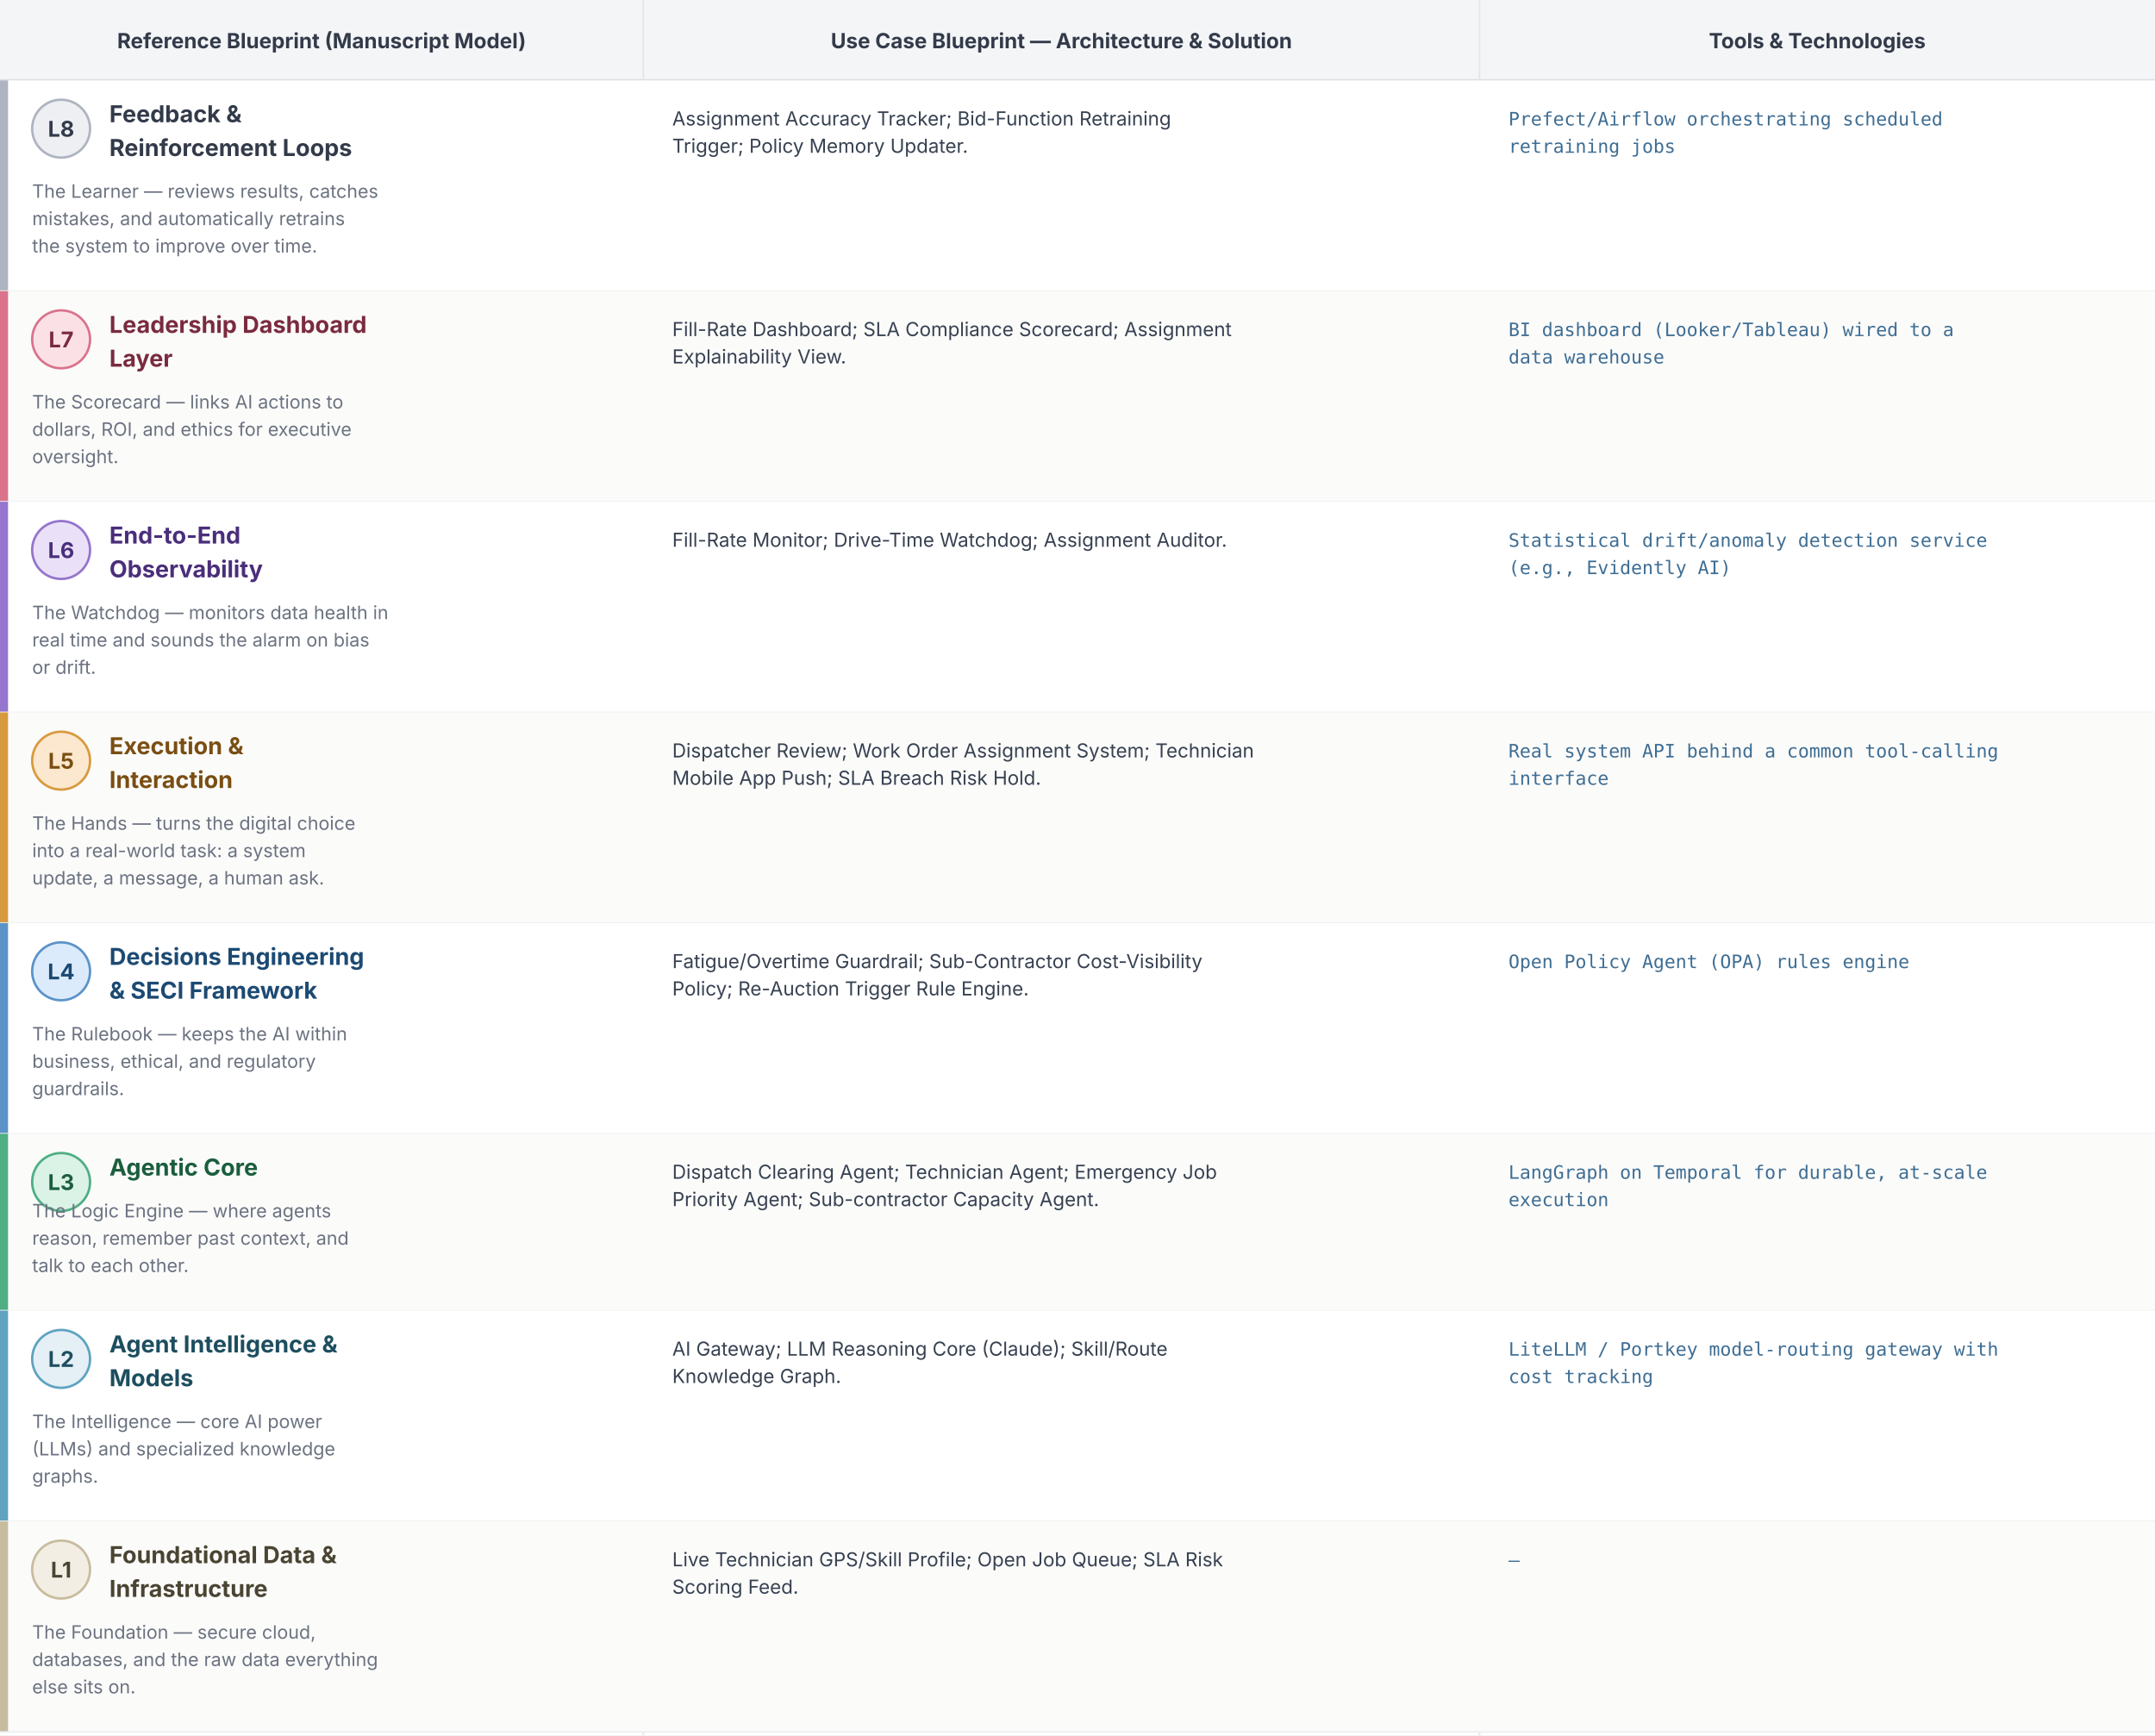
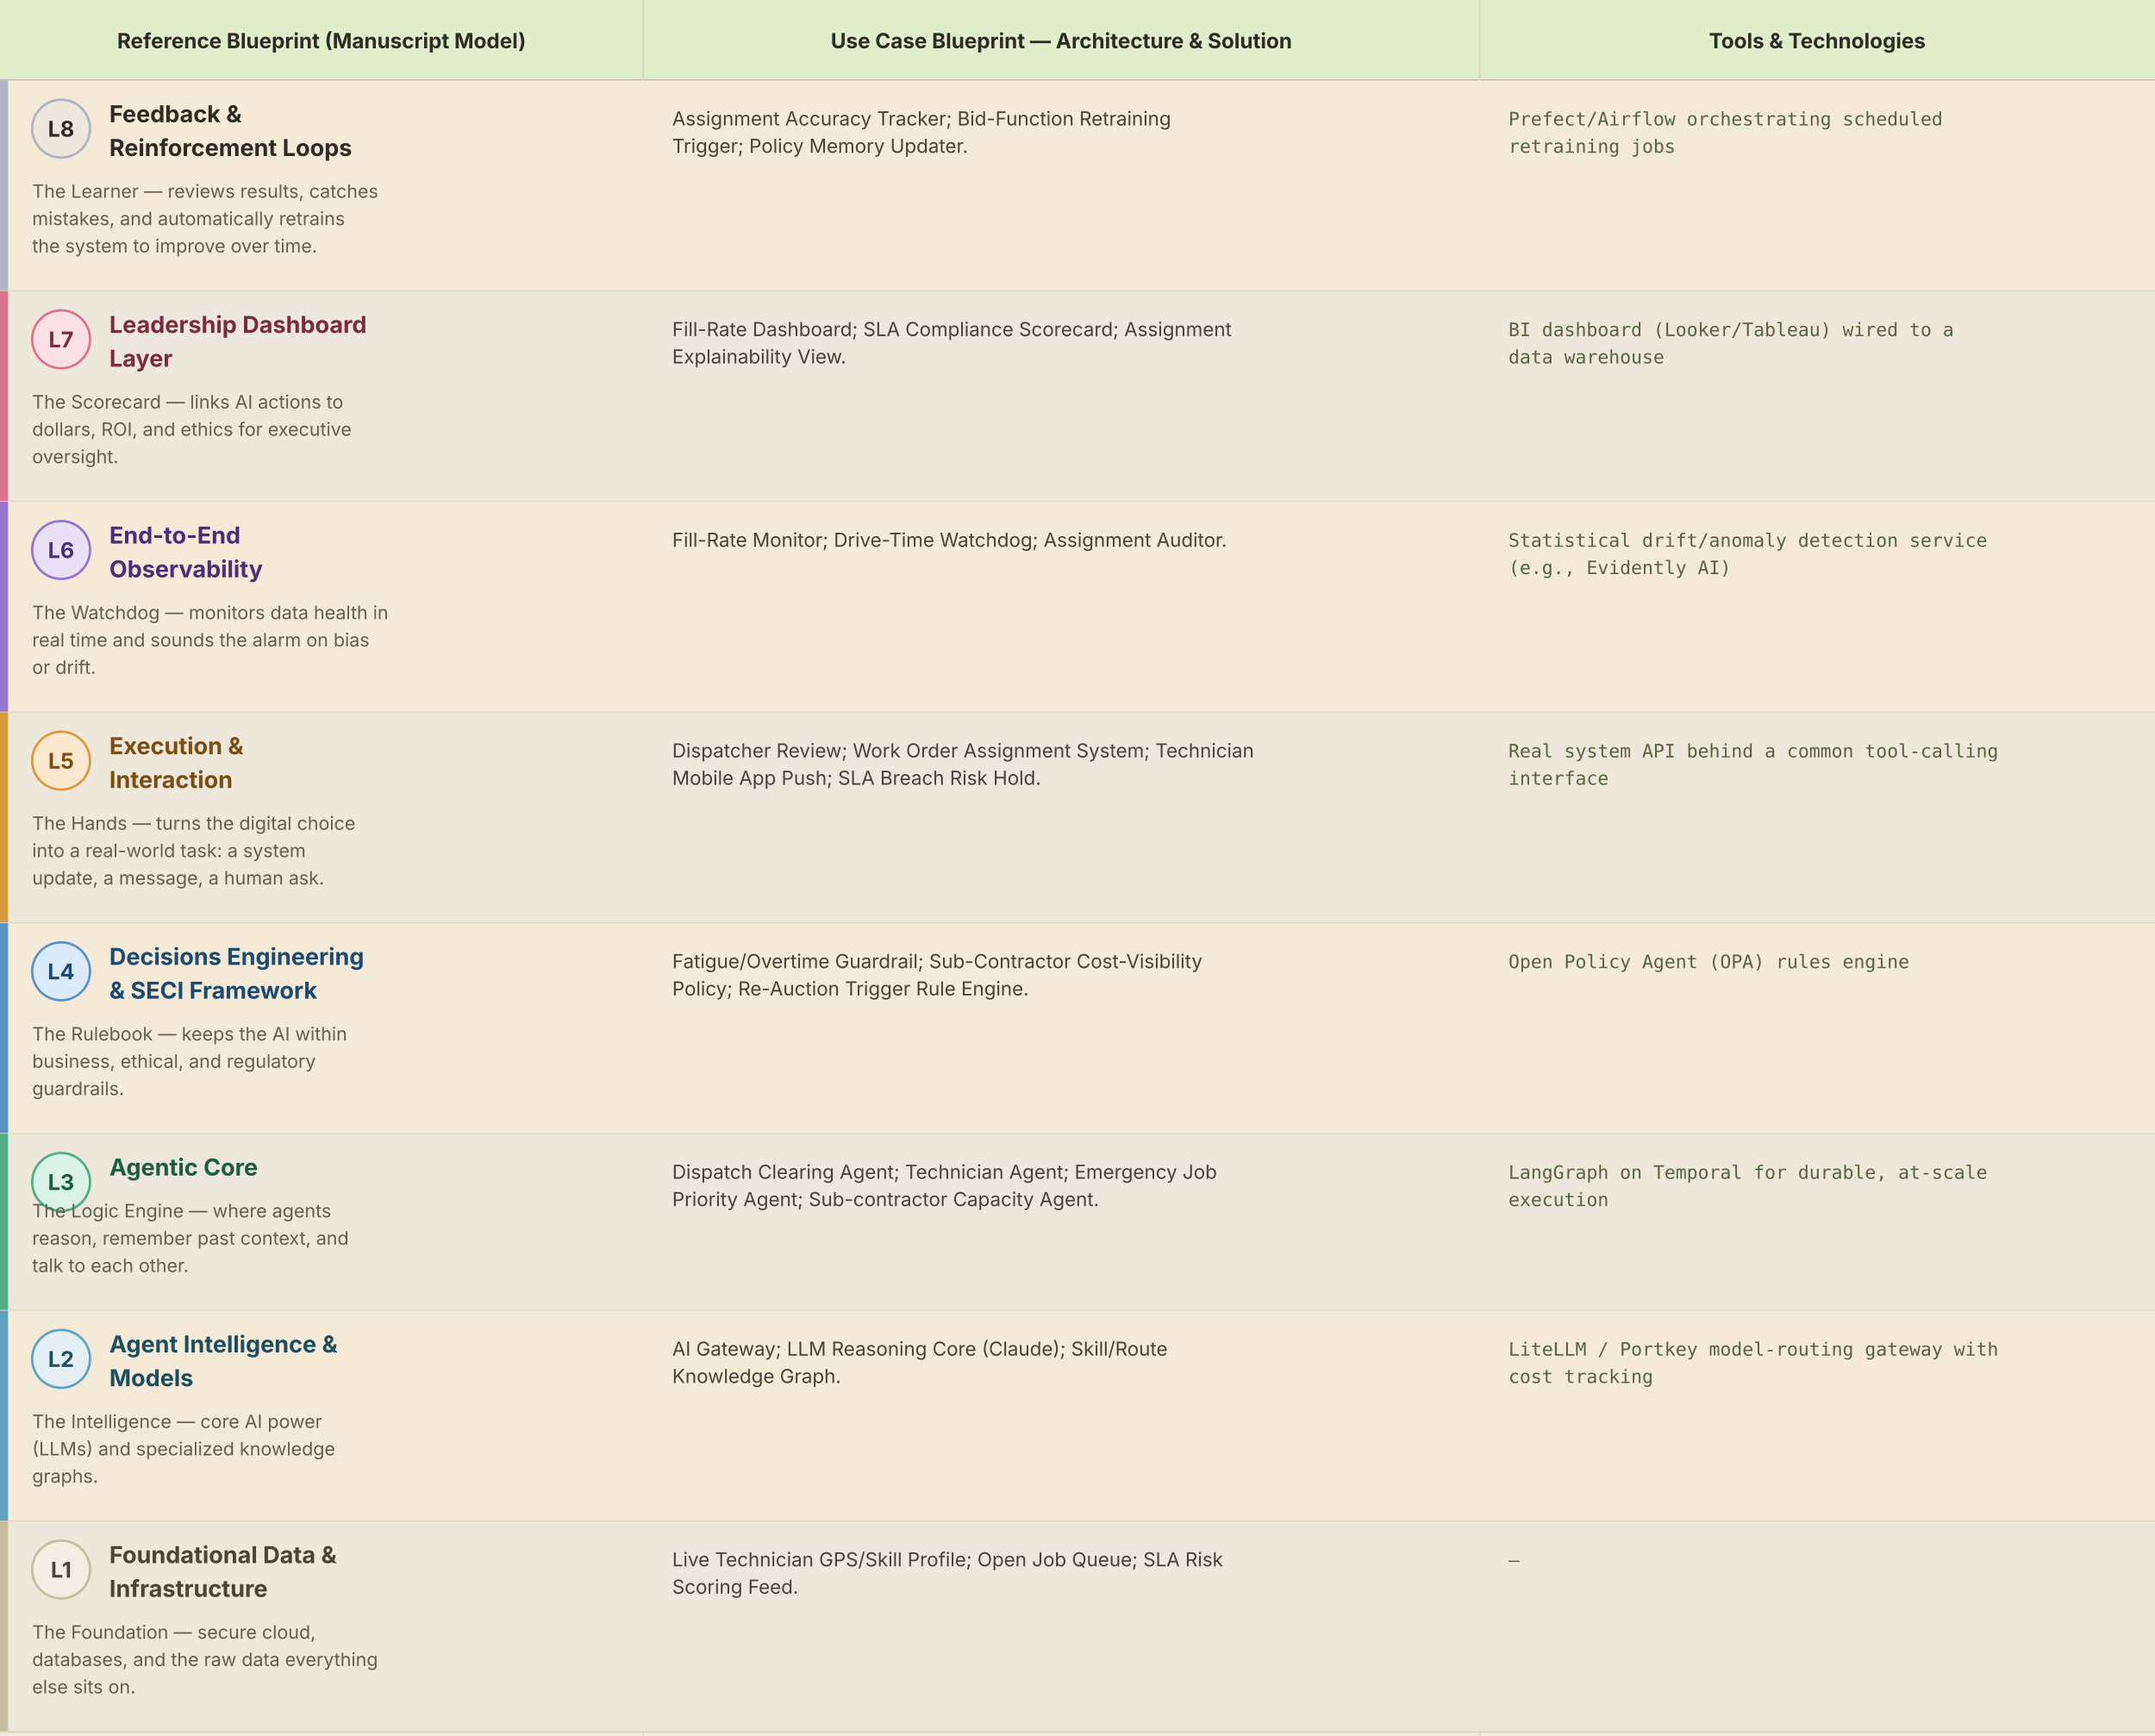
<svg xmlns="http://www.w3.org/2000/svg" viewBox="0 0 1340 1079" font-family="'Inter','IBM Plex Sans',-apple-system,sans-serif">
-   <rect width="1340" height="1079" fill="#FFFFFF" />
-   <rect x="0" y="0" width="1340" height="50" fill="#F4F5F7" />
-   <text x="200.0" y="30.0" text-anchor="middle" font-size="13" font-weight="700" fill="#333B4A">Reference Blueprint (Manuscript Model)</text>
-   <text x="660.0" y="30.0" text-anchor="middle" font-size="13" font-weight="700" fill="#333B4A">Use Case Blueprint — Architecture &amp; Solution</text>
-   <text x="1130.0" y="30.0" text-anchor="middle" font-size="13" font-weight="700" fill="#333B4A">Tools &amp; Technologies</text>
-   <line x1="0" y1="50" x2="1340" y2="50" stroke="#D8DCE2" stroke-width="1.5" />
-   <line x1="400" y1="0" x2="400" y2="1079" stroke="#E2E5EA" stroke-width="1" />
-   <line x1="920" y1="0" x2="920" y2="1079" stroke="#E2E5EA" stroke-width="1" />
-   <rect x="0" y="50.0" width="1340" height="131.0" fill="#FFFFFF" />
+   <rect width="1340" height="1079" fill="#f5ead8" />
+   <rect x="0" y="0" width="1340" height="50" fill="#e1eecc" />
+   <text x="200.0" y="30.0" text-anchor="middle" font-size="13" font-weight="700" fill="#2e2b25">Reference Blueprint (Manuscript Model)</text>
+   <text x="660.0" y="30.0" text-anchor="middle" font-size="13" font-weight="700" fill="#2e2b25">Use Case Blueprint — Architecture &amp; Solution</text>
+   <text x="1130.0" y="30.0" text-anchor="middle" font-size="13" font-weight="700" fill="#2e2b25">Tools &amp; Technologies</text>
+   <line x1="0" y1="50" x2="1340" y2="50" stroke="#c0b6a5" stroke-width="1.5" />
+   <line x1="400" y1="0" x2="400" y2="1079" stroke="#dcd3c4" stroke-width="1" />
+   <line x1="920" y1="0" x2="920" y2="1079" stroke="#dcd3c4" stroke-width="1" />
+   <rect x="0" y="50.0" width="1340" height="131.0" fill="#f5ead8" />
  <rect x="0" y="50.0" width="5" height="131.0" fill="#AEB4C0" />
-   <circle cx="38" cy="80.0" r="18" fill="#EDEFF3" stroke="#AEB4C0" stroke-width="1.5" />
-   <text x="38" y="85.0" text-anchor="middle" font-size="13.5" font-weight="700" fill="#333B4A">L8</text>
-   <text x="68" y="76.0" font-size="14.5" font-weight="700" fill="#333B4A">Feedback &amp;</text>
-   <text x="68" y="97.0" font-size="14.5" font-weight="700" fill="#333B4A">Reinforcement Loops</text>
-   <text x="20" y="123.0" font-size="11.5" fill="#6B7280">The Learner — reviews results, catches</text>
-   <text x="20" y="140.0" font-size="11.5" fill="#6B7280">mistakes, and automatically retrains</text>
-   <text x="20" y="157.0" font-size="11.5" fill="#6B7280">the system to improve over time.</text>
-   <text x="418" y="78.0" font-size="12" fill="#374151">Assignment Accuracy Tracker; Bid-Function Retraining</text>
-   <text x="418" y="95.0" font-size="12" fill="#374151">Trigger; Policy Memory Updater.</text>
-   <text x="938" y="78.0" font-size="11.5" font-family="'IBM Plex Mono',monospace" fill="#3E6D93">Prefect/Airflow orchestrating scheduled</text>
-   <text x="938" y="95.0" font-size="11.5" font-family="'IBM Plex Mono',monospace" fill="#3E6D93">retraining jobs</text>
-   <line x1="0" y1="181.0" x2="1340" y2="181.0" stroke="#EDEEF1" stroke-width="1" />
-   <rect x="0" y="181.0" width="1340" height="131.0" fill="#FBFBFA" />
+   <circle cx="38" cy="80.0" r="18" fill="#eee7db" stroke="#AEB4C0" stroke-width="1.5" />
+   <text x="38" y="85.0" text-anchor="middle" font-size="13.5" font-weight="700" fill="#2e2b25">L8</text>
+   <text x="68" y="76.0" font-size="14.5" font-weight="700" fill="#2e2b25">Feedback &amp;</text>
+   <text x="68" y="97.0" font-size="14.5" font-weight="700" fill="#2e2b25">Reinforcement Loops</text>
+   <text x="20" y="123.0" font-size="11.5" fill="#645c50">The Learner — reviews results, catches</text>
+   <text x="20" y="140.0" font-size="11.5" fill="#645c50">mistakes, and automatically retrains</text>
+   <text x="20" y="157.0" font-size="11.5" fill="#645c50">the system to improve over time.</text>
+   <text x="418" y="78.0" font-size="12" fill="#474238">Assignment Accuracy Tracker; Bid-Function Retraining</text>
+   <text x="418" y="95.0" font-size="12" fill="#474238">Trigger; Policy Memory Updater.</text>
+   <text x="938" y="78.0" font-size="11.5" font-family="'IBM Plex Mono',monospace" fill="#56633f">Prefect/Airflow orchestrating scheduled</text>
+   <text x="938" y="95.0" font-size="11.5" font-family="'IBM Plex Mono',monospace" fill="#56633f">retraining jobs</text>
+   <line x1="0" y1="181.0" x2="1340" y2="181.0" stroke="#dcd3c4" stroke-width="1" />
+   <rect x="0" y="181.0" width="1340" height="131.0" fill="#eee7db" />
  <rect x="0" y="181.0" width="5" height="131.0" fill="#D9748C" />
  <circle cx="38" cy="211.0" r="18" fill="#FBE1E6" stroke="#D9748C" stroke-width="1.5" />
  <text x="38" y="216.0" text-anchor="middle" font-size="13.5" font-weight="700" fill="#7A2B3F">L7</text>
  <text x="68" y="207.0" font-size="14.5" font-weight="700" fill="#7A2B3F">Leadership Dashboard</text>
  <text x="68" y="228.0" font-size="14.5" font-weight="700" fill="#7A2B3F">Layer</text>
-   <text x="20" y="254.0" font-size="11.5" fill="#6B7280">The Scorecard — links AI actions to</text>
-   <text x="20" y="271.0" font-size="11.5" fill="#6B7280">dollars, ROI, and ethics for executive</text>
-   <text x="20" y="288.0" font-size="11.5" fill="#6B7280">oversight.</text>
-   <text x="418" y="209.0" font-size="12" fill="#374151">Fill-Rate Dashboard; SLA Compliance Scorecard; Assignment</text>
-   <text x="418" y="226.0" font-size="12" fill="#374151">Explainability View.</text>
-   <text x="938" y="209.0" font-size="11.5" font-family="'IBM Plex Mono',monospace" fill="#3E6D93">BI dashboard (Looker/Tableau) wired to a</text>
-   <text x="938" y="226.0" font-size="11.5" font-family="'IBM Plex Mono',monospace" fill="#3E6D93">data warehouse</text>
-   <line x1="0" y1="312.0" x2="1340" y2="312.0" stroke="#EDEEF1" stroke-width="1" />
-   <rect x="0" y="312.0" width="1340" height="131.0" fill="#FFFFFF" />
+   <text x="20" y="254.0" font-size="11.5" fill="#645c50">The Scorecard — links AI actions to</text>
+   <text x="20" y="271.0" font-size="11.5" fill="#645c50">dollars, ROI, and ethics for executive</text>
+   <text x="20" y="288.0" font-size="11.5" fill="#645c50">oversight.</text>
+   <text x="418" y="209.0" font-size="12" fill="#474238">Fill-Rate Dashboard; SLA Compliance Scorecard; Assignment</text>
+   <text x="418" y="226.0" font-size="12" fill="#474238">Explainability View.</text>
+   <text x="938" y="209.0" font-size="11.5" font-family="'IBM Plex Mono',monospace" fill="#56633f">BI dashboard (Looker/Tableau) wired to a</text>
+   <text x="938" y="226.0" font-size="11.5" font-family="'IBM Plex Mono',monospace" fill="#56633f">data warehouse</text>
+   <line x1="0" y1="312.0" x2="1340" y2="312.0" stroke="#dcd3c4" stroke-width="1" />
+   <rect x="0" y="312.0" width="1340" height="131.0" fill="#f5ead8" />
  <rect x="0" y="312.0" width="5" height="131.0" fill="#9575CD" />
  <circle cx="38" cy="342.0" r="18" fill="#EAE1F8" stroke="#9575CD" stroke-width="1.5" />
  <text x="38" y="347.0" text-anchor="middle" font-size="13.5" font-weight="700" fill="#4A2E7A">L6</text>
  <text x="68" y="338.0" font-size="14.5" font-weight="700" fill="#4A2E7A">End-to-End</text>
  <text x="68" y="359.0" font-size="14.5" font-weight="700" fill="#4A2E7A">Observability</text>
-   <text x="20" y="385.0" font-size="11.5" fill="#6B7280">The Watchdog — monitors data health in</text>
-   <text x="20" y="402.0" font-size="11.5" fill="#6B7280">real time and sounds the alarm on bias</text>
-   <text x="20" y="419.0" font-size="11.5" fill="#6B7280">or drift.</text>
-   <text x="418" y="340.0" font-size="12" fill="#374151">Fill-Rate Monitor; Drive-Time Watchdog; Assignment Auditor.</text>
-   <text x="938" y="340.0" font-size="11.5" font-family="'IBM Plex Mono',monospace" fill="#3E6D93">Statistical drift/anomaly detection service</text>
-   <text x="938" y="357.0" font-size="11.5" font-family="'IBM Plex Mono',monospace" fill="#3E6D93">(e.g., Evidently AI)</text>
-   <line x1="0" y1="443.0" x2="1340" y2="443.0" stroke="#EDEEF1" stroke-width="1" />
-   <rect x="0" y="443.0" width="1340" height="131.0" fill="#FBFBFA" />
+   <text x="20" y="385.0" font-size="11.5" fill="#645c50">The Watchdog — monitors data health in</text>
+   <text x="20" y="402.0" font-size="11.5" fill="#645c50">real time and sounds the alarm on bias</text>
+   <text x="20" y="419.0" font-size="11.5" fill="#645c50">or drift.</text>
+   <text x="418" y="340.0" font-size="12" fill="#474238">Fill-Rate Monitor; Drive-Time Watchdog; Assignment Auditor.</text>
+   <text x="938" y="340.0" font-size="11.5" font-family="'IBM Plex Mono',monospace" fill="#56633f">Statistical drift/anomaly detection service</text>
+   <text x="938" y="357.0" font-size="11.5" font-family="'IBM Plex Mono',monospace" fill="#56633f">(e.g., Evidently AI)</text>
+   <line x1="0" y1="443.0" x2="1340" y2="443.0" stroke="#dcd3c4" stroke-width="1" />
+   <rect x="0" y="443.0" width="1340" height="131.0" fill="#eee7db" />
  <rect x="0" y="443.0" width="5" height="131.0" fill="#D89A3F" />
  <circle cx="38" cy="473.0" r="18" fill="#FBE8CE" stroke="#D89A3F" stroke-width="1.5" />
  <text x="38" y="478.0" text-anchor="middle" font-size="13.5" font-weight="700" fill="#7A4E12">L5</text>
  <text x="68" y="469.0" font-size="14.5" font-weight="700" fill="#7A4E12">Execution &amp;</text>
  <text x="68" y="490.0" font-size="14.5" font-weight="700" fill="#7A4E12">Interaction</text>
-   <text x="20" y="516.0" font-size="11.5" fill="#6B7280">The Hands — turns the digital choice</text>
-   <text x="20" y="533.0" font-size="11.5" fill="#6B7280">into a real-world task: a system</text>
-   <text x="20" y="550.0" font-size="11.5" fill="#6B7280">update, a message, a human ask.</text>
-   <text x="418" y="471.0" font-size="12" fill="#374151">Dispatcher Review; Work Order Assignment System; Technician</text>
-   <text x="418" y="488.0" font-size="12" fill="#374151">Mobile App Push; SLA Breach Risk Hold.</text>
-   <text x="938" y="471.0" font-size="11.5" font-family="'IBM Plex Mono',monospace" fill="#3E6D93">Real system API behind a common tool-calling</text>
-   <text x="938" y="488.0" font-size="11.5" font-family="'IBM Plex Mono',monospace" fill="#3E6D93">interface</text>
-   <line x1="0" y1="574.0" x2="1340" y2="574.0" stroke="#EDEEF1" stroke-width="1" />
-   <rect x="0" y="574.0" width="1340" height="131.0" fill="#FFFFFF" />
+   <text x="20" y="516.0" font-size="11.5" fill="#645c50">The Hands — turns the digital choice</text>
+   <text x="20" y="533.0" font-size="11.5" fill="#645c50">into a real-world task: a system</text>
+   <text x="20" y="550.0" font-size="11.5" fill="#645c50">update, a message, a human ask.</text>
+   <text x="418" y="471.0" font-size="12" fill="#474238">Dispatcher Review; Work Order Assignment System; Technician</text>
+   <text x="418" y="488.0" font-size="12" fill="#474238">Mobile App Push; SLA Breach Risk Hold.</text>
+   <text x="938" y="471.0" font-size="11.5" font-family="'IBM Plex Mono',monospace" fill="#56633f">Real system API behind a common tool-calling</text>
+   <text x="938" y="488.0" font-size="11.5" font-family="'IBM Plex Mono',monospace" fill="#56633f">interface</text>
+   <line x1="0" y1="574.0" x2="1340" y2="574.0" stroke="#dcd3c4" stroke-width="1" />
+   <rect x="0" y="574.0" width="1340" height="131.0" fill="#f5ead8" />
  <rect x="0" y="574.0" width="5" height="131.0" fill="#5B93C9" />
  <circle cx="38" cy="604.0" r="18" fill="#DCEBFB" stroke="#5B93C9" stroke-width="1.5" />
  <text x="38" y="609.0" text-anchor="middle" font-size="13.5" font-weight="700" fill="#1C4A73">L4</text>
  <text x="68" y="600.0" font-size="14.5" font-weight="700" fill="#1C4A73">Decisions Engineering</text>
  <text x="68" y="621.0" font-size="14.5" font-weight="700" fill="#1C4A73">&amp; SECI Framework</text>
-   <text x="20" y="647.0" font-size="11.5" fill="#6B7280">The Rulebook — keeps the AI within</text>
-   <text x="20" y="664.0" font-size="11.5" fill="#6B7280">business, ethical, and regulatory</text>
-   <text x="20" y="681.0" font-size="11.5" fill="#6B7280">guardrails.</text>
-   <text x="418" y="602.0" font-size="12" fill="#374151">Fatigue/Overtime Guardrail; Sub-Contractor Cost-Visibility</text>
-   <text x="418" y="619.0" font-size="12" fill="#374151">Policy; Re-Auction Trigger Rule Engine.</text>
-   <text x="938" y="602.0" font-size="11.5" font-family="'IBM Plex Mono',monospace" fill="#3E6D93">Open Policy Agent (OPA) rules engine</text>
-   <line x1="0" y1="705.0" x2="1340" y2="705.0" stroke="#EDEEF1" stroke-width="1" />
-   <rect x="0" y="705.0" width="1340" height="110.0" fill="#FBFBFA" />
+   <text x="20" y="647.0" font-size="11.5" fill="#645c50">The Rulebook — keeps the AI within</text>
+   <text x="20" y="664.0" font-size="11.5" fill="#645c50">business, ethical, and regulatory</text>
+   <text x="20" y="681.0" font-size="11.5" fill="#645c50">guardrails.</text>
+   <text x="418" y="602.0" font-size="12" fill="#474238">Fatigue/Overtime Guardrail; Sub-Contractor Cost-Visibility</text>
+   <text x="418" y="619.0" font-size="12" fill="#474238">Policy; Re-Auction Trigger Rule Engine.</text>
+   <text x="938" y="602.0" font-size="11.5" font-family="'IBM Plex Mono',monospace" fill="#56633f">Open Policy Agent (OPA) rules engine</text>
+   <line x1="0" y1="705.0" x2="1340" y2="705.0" stroke="#dcd3c4" stroke-width="1" />
+   <rect x="0" y="705.0" width="1340" height="110.0" fill="#eee7db" />
  <rect x="0" y="705.0" width="5" height="110.0" fill="#4FAE83" />
  <circle cx="38" cy="735.0" r="18" fill="#DBF2E7" stroke="#4FAE83" stroke-width="1.5" />
  <text x="38" y="740.0" text-anchor="middle" font-size="13.5" font-weight="700" fill="#1B5E3D">L3</text>
  <text x="68" y="731.0" font-size="14.5" font-weight="700" fill="#1B5E3D">Agentic Core</text>
-   <text x="20" y="757.0" font-size="11.5" fill="#6B7280">The Logic Engine — where agents</text>
-   <text x="20" y="774.0" font-size="11.5" fill="#6B7280">reason, remember past context, and</text>
-   <text x="20" y="791.0" font-size="11.5" fill="#6B7280">talk to each other.</text>
-   <text x="418" y="733.0" font-size="12" fill="#374151">Dispatch Clearing Agent; Technician Agent; Emergency Job</text>
-   <text x="418" y="750.0" font-size="12" fill="#374151">Priority Agent; Sub-contractor Capacity Agent.</text>
-   <text x="938" y="733.0" font-size="11.5" font-family="'IBM Plex Mono',monospace" fill="#3E6D93">LangGraph on Temporal for durable, at-scale</text>
-   <text x="938" y="750.0" font-size="11.5" font-family="'IBM Plex Mono',monospace" fill="#3E6D93">execution</text>
-   <line x1="0" y1="815.0" x2="1340" y2="815.0" stroke="#EDEEF1" stroke-width="1" />
-   <rect x="0" y="815.0" width="1340" height="131.0" fill="#FFFFFF" />
+   <text x="20" y="757.0" font-size="11.5" fill="#645c50">The Logic Engine — where agents</text>
+   <text x="20" y="774.0" font-size="11.5" fill="#645c50">reason, remember past context, and</text>
+   <text x="20" y="791.0" font-size="11.5" fill="#645c50">talk to each other.</text>
+   <text x="418" y="733.0" font-size="12" fill="#474238">Dispatch Clearing Agent; Technician Agent; Emergency Job</text>
+   <text x="418" y="750.0" font-size="12" fill="#474238">Priority Agent; Sub-contractor Capacity Agent.</text>
+   <text x="938" y="733.0" font-size="11.5" font-family="'IBM Plex Mono',monospace" fill="#56633f">LangGraph on Temporal for durable, at-scale</text>
+   <text x="938" y="750.0" font-size="11.5" font-family="'IBM Plex Mono',monospace" fill="#56633f">execution</text>
+   <line x1="0" y1="815.0" x2="1340" y2="815.0" stroke="#dcd3c4" stroke-width="1" />
+   <rect x="0" y="815.0" width="1340" height="131.0" fill="#f5ead8" />
  <rect x="0" y="815.0" width="5" height="131.0" fill="#5FA3C0" />
  <circle cx="38" cy="845.0" r="18" fill="#E4F0F6" stroke="#5FA3C0" stroke-width="1.5" />
  <text x="38" y="850.0" text-anchor="middle" font-size="13.5" font-weight="700" fill="#1D4E5F">L2</text>
  <text x="68" y="841.0" font-size="14.5" font-weight="700" fill="#1D4E5F">Agent Intelligence &amp;</text>
  <text x="68" y="862.0" font-size="14.5" font-weight="700" fill="#1D4E5F">Models</text>
-   <text x="20" y="888.0" font-size="11.5" fill="#6B7280">The Intelligence — core AI power</text>
-   <text x="20" y="905.0" font-size="11.5" fill="#6B7280">(LLMs) and specialized knowledge</text>
-   <text x="20" y="922.0" font-size="11.5" fill="#6B7280">graphs.</text>
-   <text x="418" y="843.0" font-size="12" fill="#374151">AI Gateway; LLM Reasoning Core (Claude); Skill/Route</text>
-   <text x="418" y="860.0" font-size="12" fill="#374151">Knowledge Graph.</text>
-   <text x="938" y="843.0" font-size="11.5" font-family="'IBM Plex Mono',monospace" fill="#3E6D93">LiteLLM / Portkey model-routing gateway with</text>
-   <text x="938" y="860.0" font-size="11.5" font-family="'IBM Plex Mono',monospace" fill="#3E6D93">cost tracking</text>
-   <line x1="0" y1="946.0" x2="1340" y2="946.0" stroke="#EDEEF1" stroke-width="1" />
-   <rect x="0" y="946.0" width="1340" height="131.0" fill="#FBFBFA" />
+   <text x="20" y="888.0" font-size="11.5" fill="#645c50">The Intelligence — core AI power</text>
+   <text x="20" y="905.0" font-size="11.5" fill="#645c50">(LLMs) and specialized knowledge</text>
+   <text x="20" y="922.0" font-size="11.5" fill="#645c50">graphs.</text>
+   <text x="418" y="843.0" font-size="12" fill="#474238">AI Gateway; LLM Reasoning Core (Claude); Skill/Route</text>
+   <text x="418" y="860.0" font-size="12" fill="#474238">Knowledge Graph.</text>
+   <text x="938" y="843.0" font-size="11.5" font-family="'IBM Plex Mono',monospace" fill="#56633f">LiteLLM / Portkey model-routing gateway with</text>
+   <text x="938" y="860.0" font-size="11.5" font-family="'IBM Plex Mono',monospace" fill="#56633f">cost tracking</text>
+   <line x1="0" y1="946.0" x2="1340" y2="946.0" stroke="#dcd3c4" stroke-width="1" />
+   <rect x="0" y="946.0" width="1340" height="131.0" fill="#eee7db" />
  <rect x="0" y="946.0" width="5" height="131.0" fill="#C7BC9E" />
  <circle cx="38" cy="976.0" r="18" fill="#F2EEE3" stroke="#C7BC9E" stroke-width="1.5" />
  <text x="38" y="981.0" text-anchor="middle" font-size="13.5" font-weight="700" fill="#4A4432">L1</text>
  <text x="68" y="972.0" font-size="14.5" font-weight="700" fill="#4A4432">Foundational Data &amp;</text>
  <text x="68" y="993.0" font-size="14.5" font-weight="700" fill="#4A4432">Infrastructure</text>
-   <text x="20" y="1019.0" font-size="11.5" fill="#6B7280">The Foundation — secure cloud,</text>
-   <text x="20" y="1036.0" font-size="11.5" fill="#6B7280">databases, and the raw data everything</text>
-   <text x="20" y="1053.0" font-size="11.5" fill="#6B7280">else sits on.</text>
-   <text x="418" y="974.0" font-size="12" fill="#374151">Live Technician GPS/Skill Profile; Open Job Queue; SLA Risk</text>
-   <text x="418" y="991.0" font-size="12" fill="#374151">Scoring Feed.</text>
-   <text x="938" y="974.0" font-size="11.5" font-family="'IBM Plex Mono',monospace" fill="#3E6D93">—</text>
-   <line x1="0" y1="1077.0" x2="1340" y2="1077.0" stroke="#EDEEF1" stroke-width="1" />
+   <text x="20" y="1019.0" font-size="11.5" fill="#645c50">The Foundation — secure cloud,</text>
+   <text x="20" y="1036.0" font-size="11.5" fill="#645c50">databases, and the raw data everything</text>
+   <text x="20" y="1053.0" font-size="11.5" fill="#645c50">else sits on.</text>
+   <text x="418" y="974.0" font-size="12" fill="#474238">Live Technician GPS/Skill Profile; Open Job Queue; SLA Risk</text>
+   <text x="418" y="991.0" font-size="12" fill="#474238">Scoring Feed.</text>
+   <text x="938" y="974.0" font-size="11.5" font-family="'IBM Plex Mono',monospace" fill="#56633f">—</text>
+   <line x1="0" y1="1077.0" x2="1340" y2="1077.0" stroke="#dcd3c4" stroke-width="1" />
</svg>
